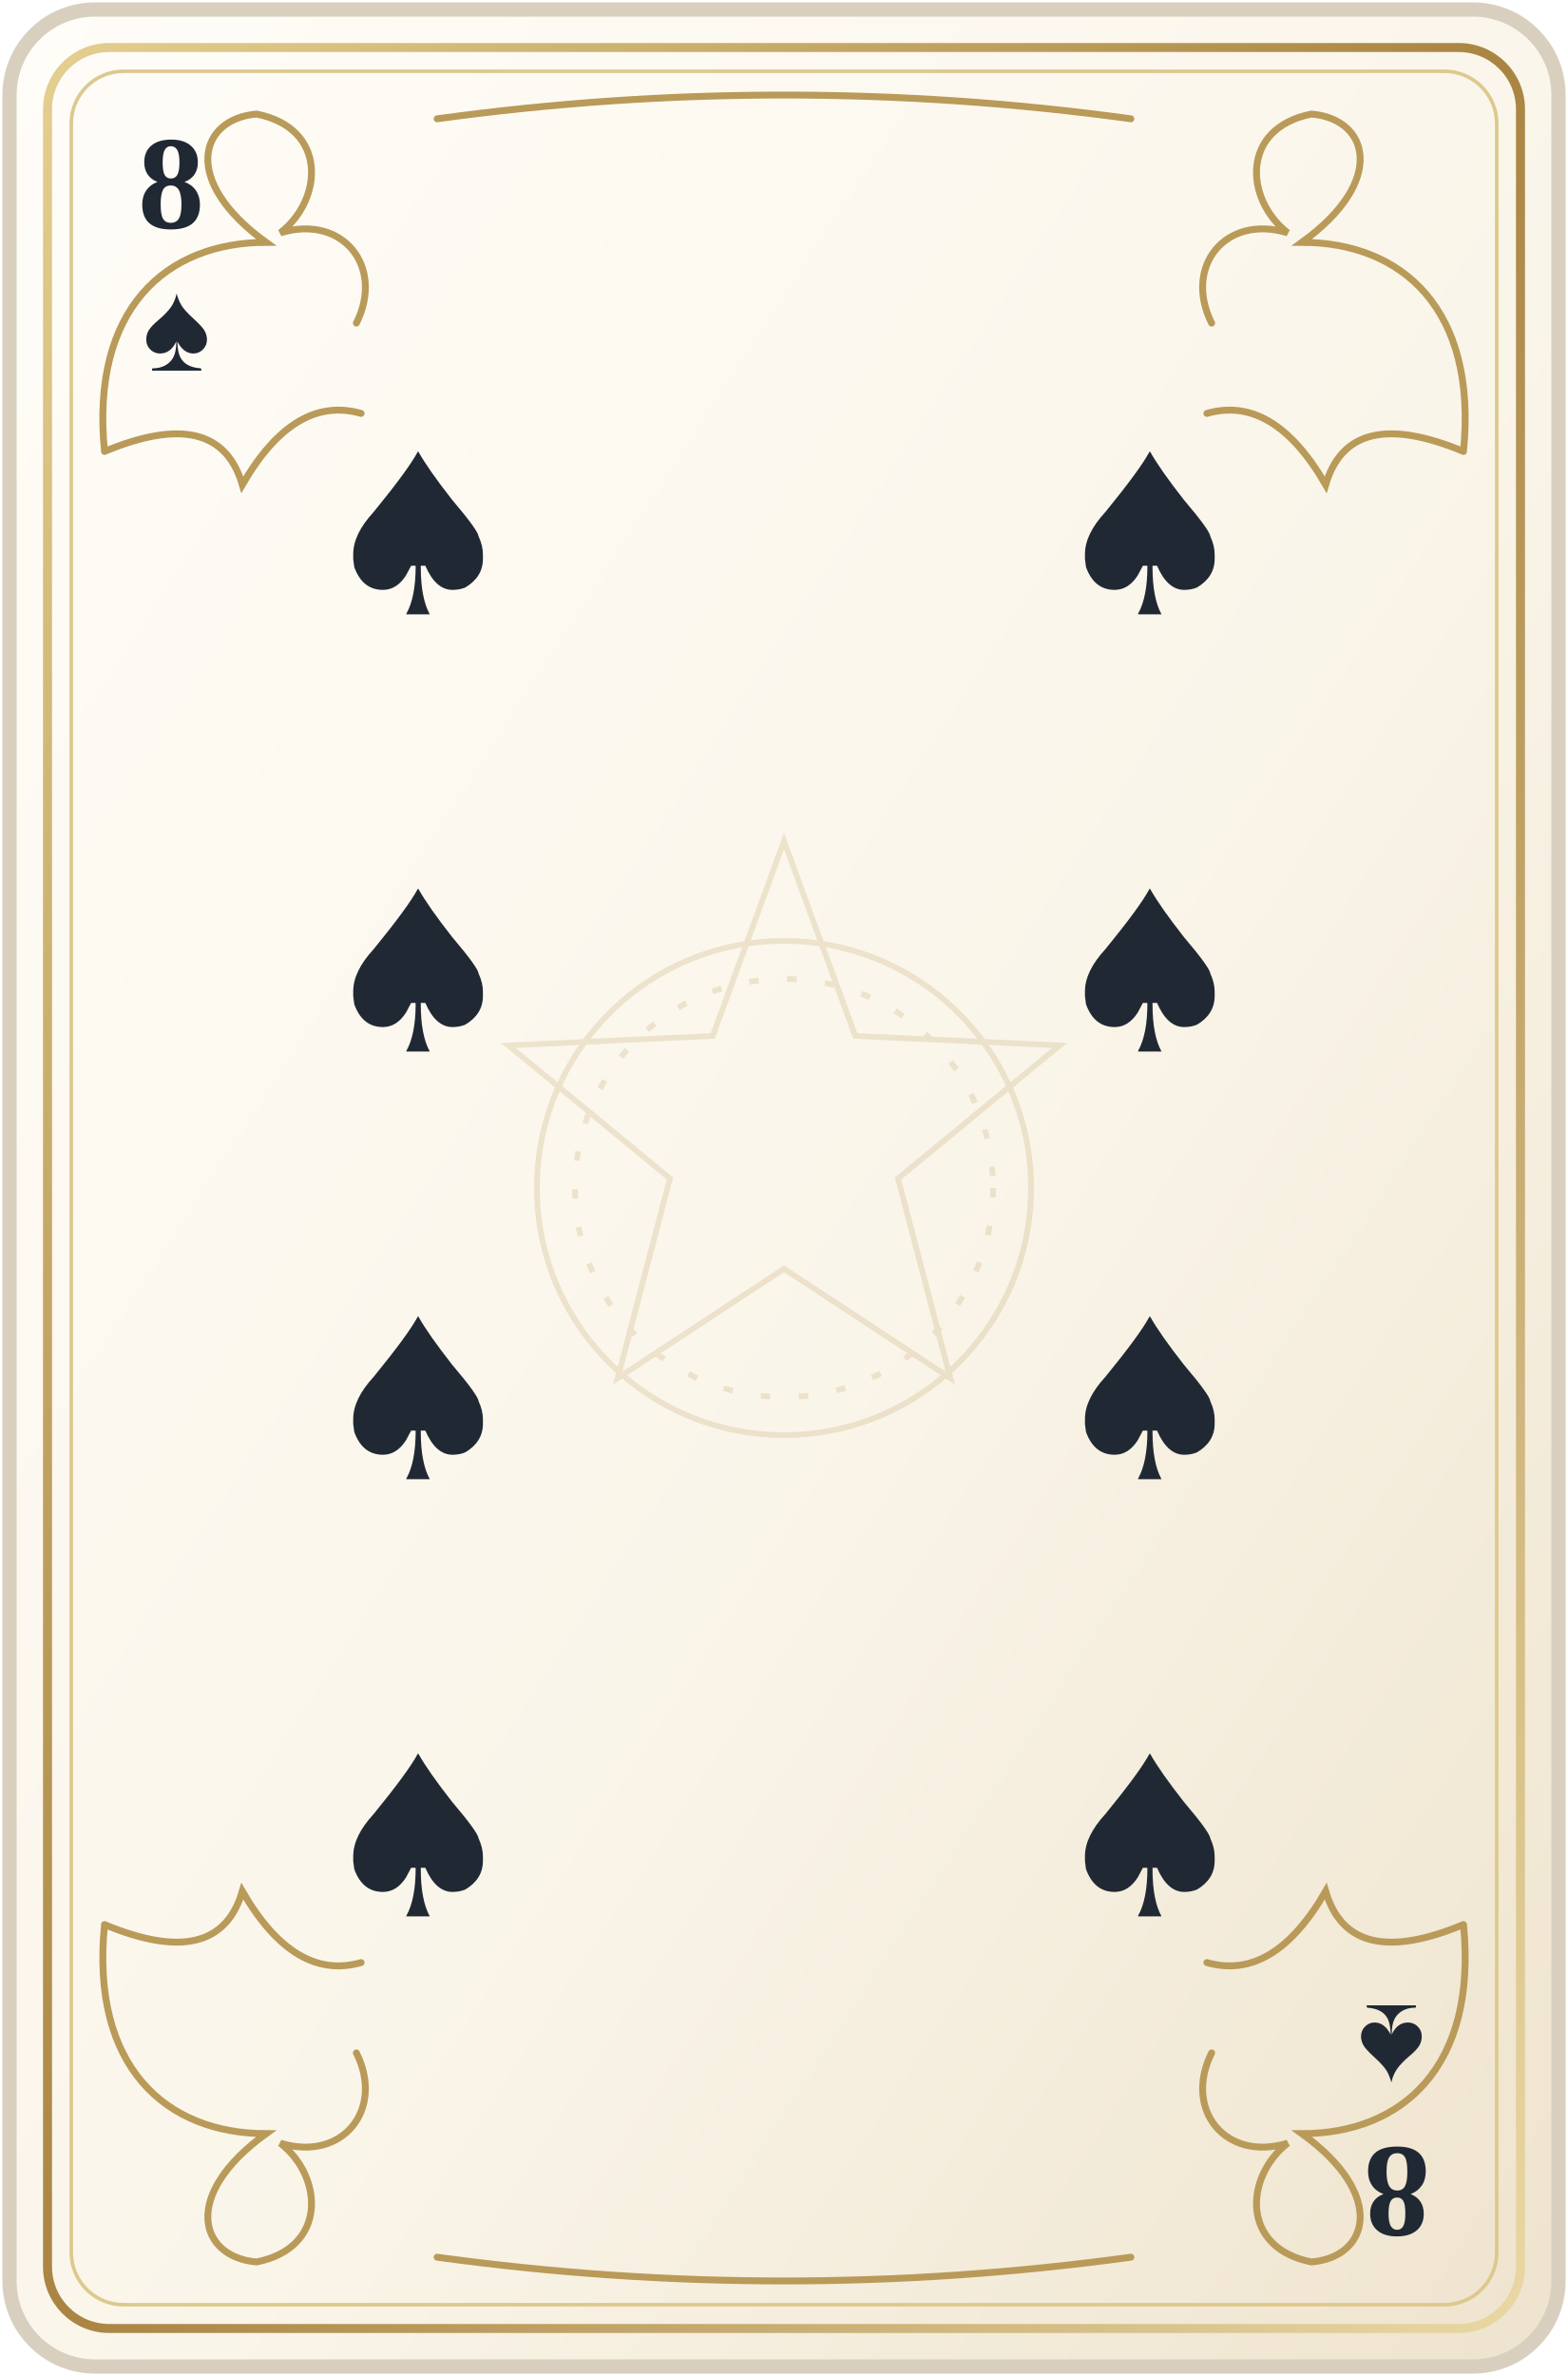
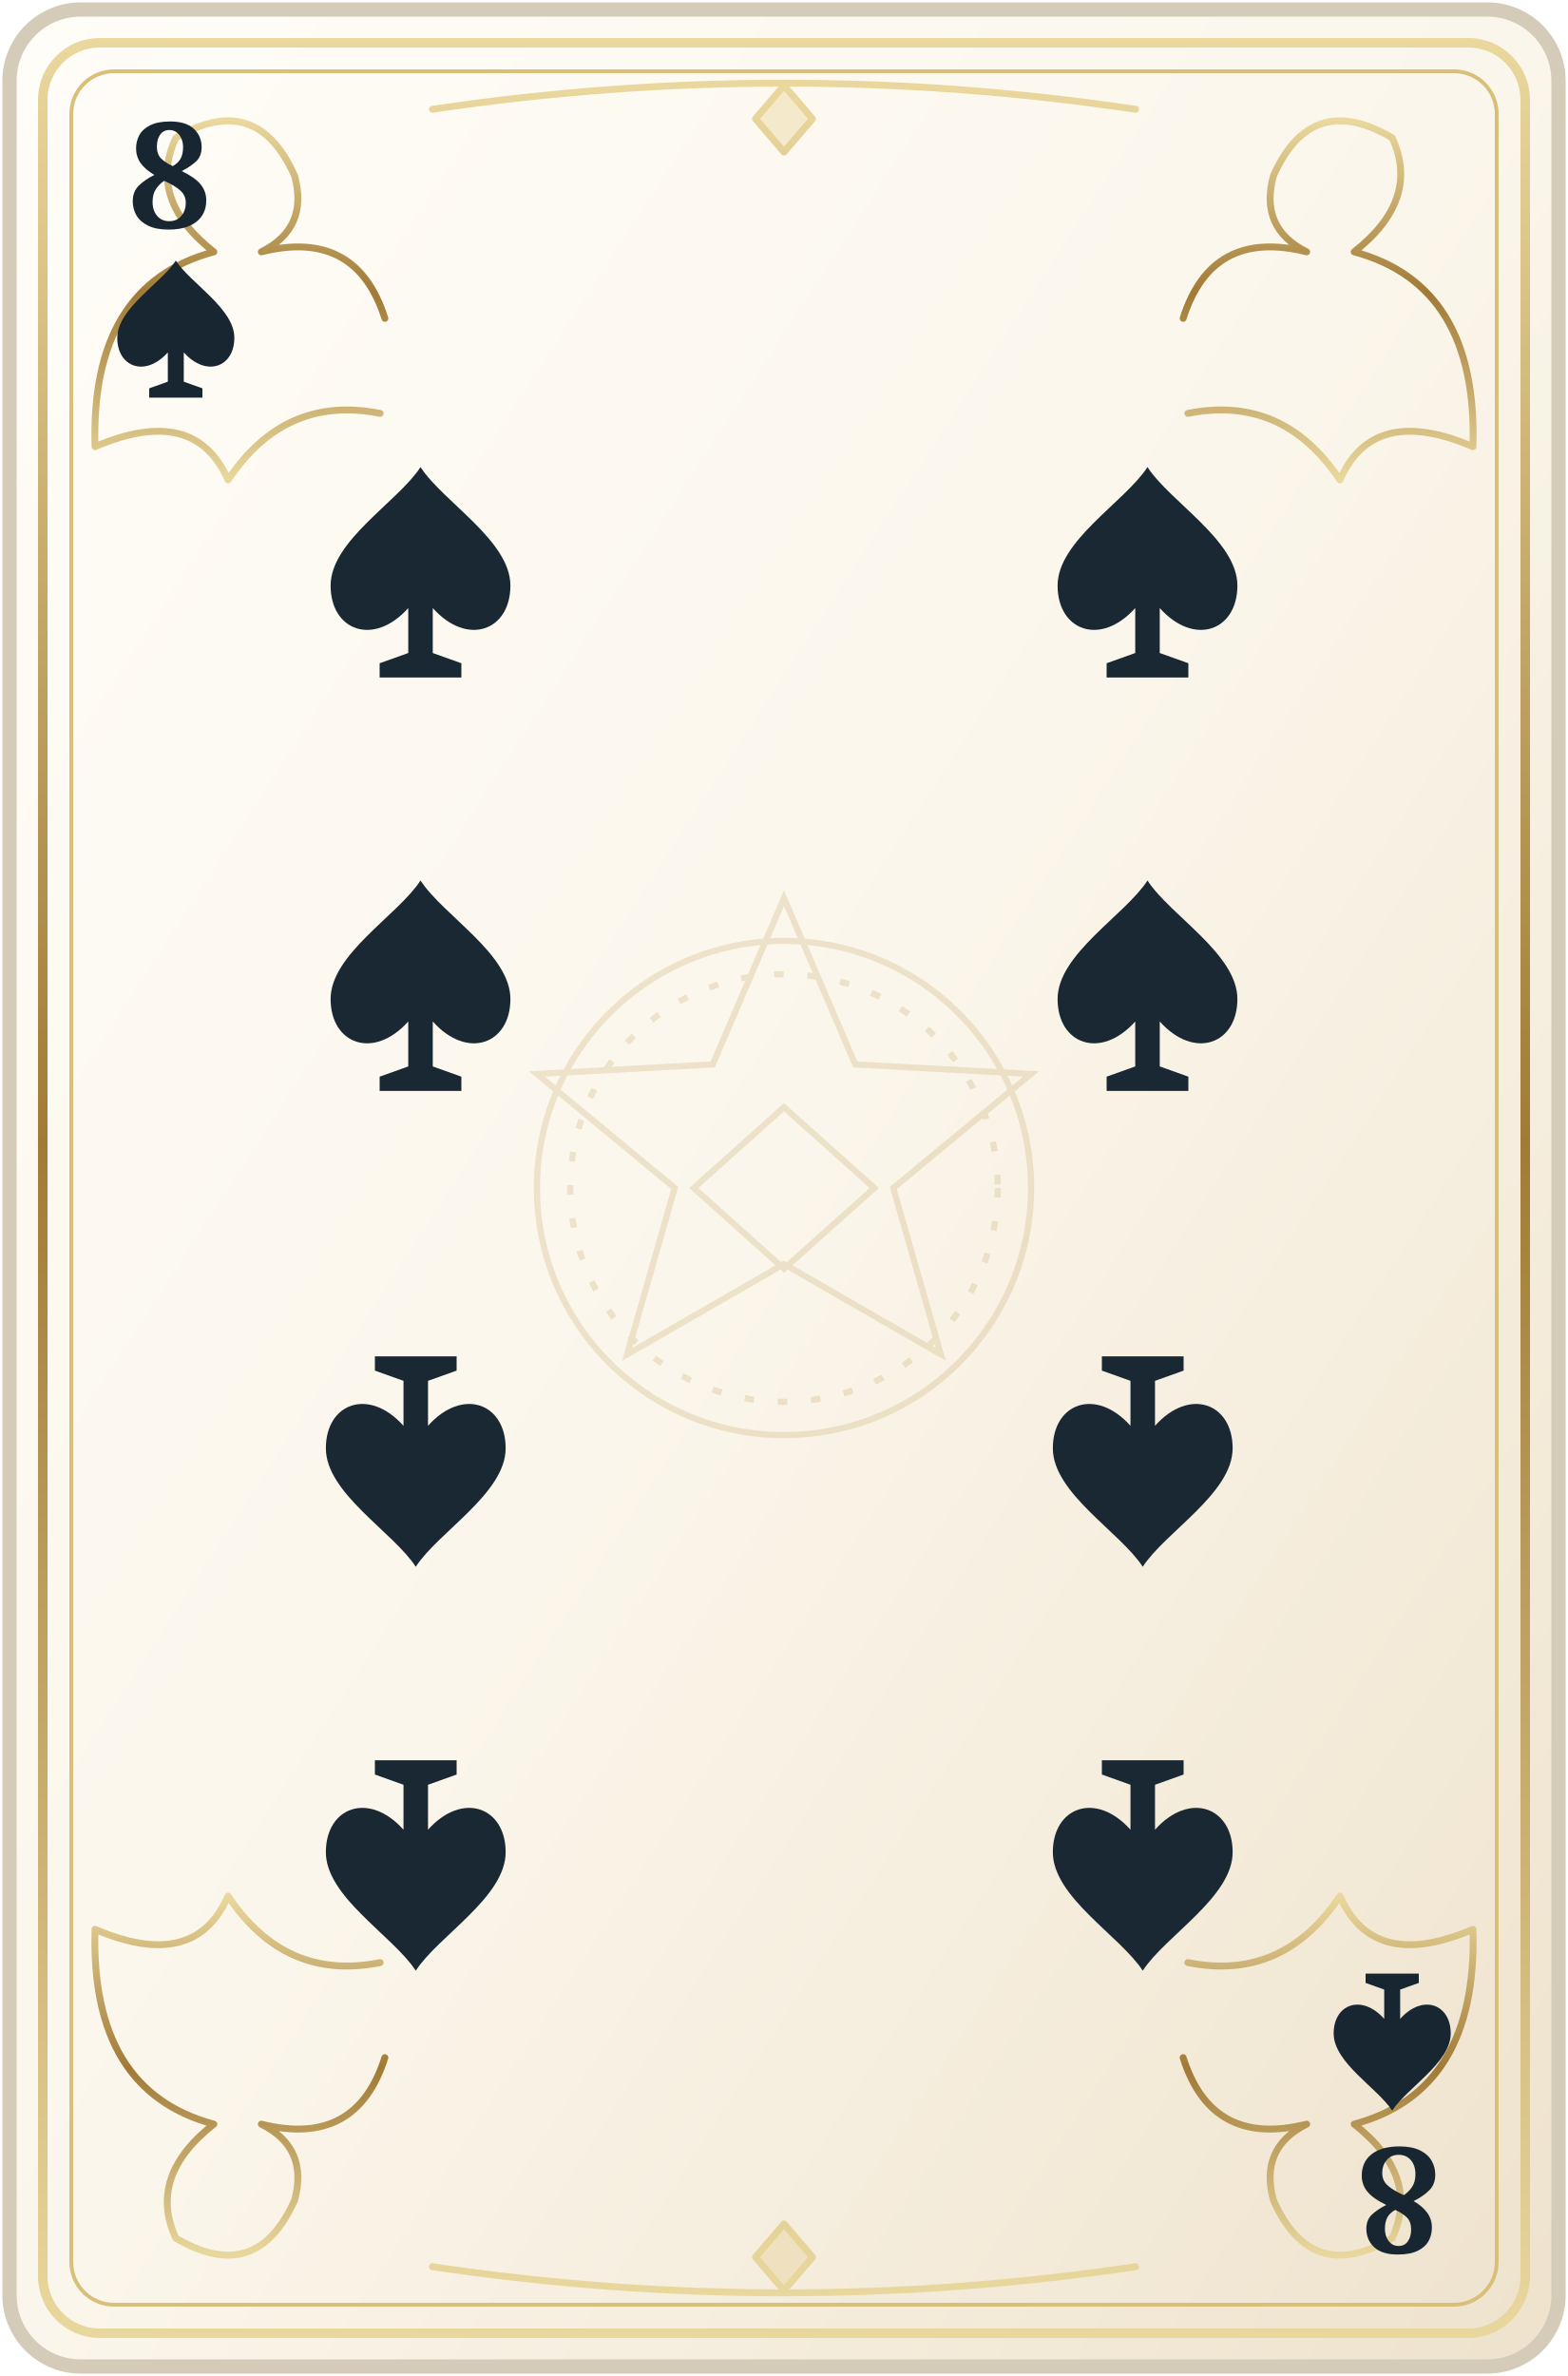
<svg xmlns="http://www.w3.org/2000/svg" width="330" height="500" viewBox="0 0 330 500">
  <defs>
    <linearGradient id="paper" x1="0" y1="0" x2="1" y2="1">
      <stop stop-color="#fffdf8" />
-       <stop offset=".56" stop-color="#faf5e9" />
-       <stop offset="1" stop-color="#eee3cd" />
+       <stop offset=".50" stop-color="#fbf6eb" />
+       <stop offset="1" stop-color="#eee2cc" />
    </linearGradient>
-     <linearGradient id="gold" x1="0" y1="0" x2="1" y2="1">
-       <stop stop-color="#e4d091" />
-       <stop offset=".5" stop-color="#a98442" />
-       <stop offset="1" stop-color="#ead9a5" />
+     <linearGradient id="goldLine" x1="0" y1="0" x2="0" y2="1">
+       <stop stop-color="#ead89e" />
+       <stop offset=".48" stop-color="#a17a36" />
+       <stop offset="1" stop-color="#e9d89e" />
+     </linearGradient>
+     <linearGradient id="costume" x1="0" y1="0" x2="1" y2="1">
+       <stop stop-color="#6788a1" />
+       <stop offset=".45" stop-color="#263d55" />
+       <stop offset="1" stop-color="#17232b" />
    </linearGradient>
  </defs>
-   <rect x="2" y="2" width="326" height="496" rx="18" fill="url(#paper)" stroke="#d8cfbe" stroke-width="3" />
-   <rect x="10" y="10" width="310" height="480" rx="13" fill="none" stroke="url(#gold)" stroke-width="1.9" />
-   <rect x="15" y="15" width="300" height="470" rx="11" fill="none" stroke="#ddc98d" stroke-width=".75" />
-   <g fill="none" stroke="#b99a59" stroke-width="1.45" stroke-linecap="round">
-     <path d="M22 95 C19 65 35 51 56 51 C38 38 42 25 54 24 C69 27 68 42 59 49 C72 45 81 56 75 68 M22 95 Q46 85 51 102 Q62 83 76 87" />
-     <path d="M308 95 C311 65 295 51 274 51 C292 38 288 25 276 24 C261 27 262 42 271 49 C258 45 249 56 255 68 M308 95 Q284 85 279 102 Q268 83 254 87" />
-     <path d="M22 405 C19 435 35 449 56 449 C38 462 42 475 54 476 C69 473 68 458 59 451 C72 455 81 444 75 432 M22 405 Q46 415 51 398 Q62 417 76 413" />
-     <path d="M308 405 C311 435 295 449 274 449 C292 462 288 475 276 476 C261 473 262 458 271 451 C258 455 249 444 255 432 M308 405 Q284 415 279 398 Q268 417 254 413" />
-     <path d="M92 25 Q165 15 238 25 M92 475 Q165 485 238 475" />
+   <rect x="2" y="2" width="326" height="496" rx="15" fill="url(#paper)" stroke="#d5cbb9" stroke-width="3" />
+   <rect x="9" y="9" width="312" height="482" rx="12" fill="none" stroke="url(#goldLine)" stroke-width="2" />
+   <rect x="15" y="15" width="300" height="470" rx="9" fill="none" stroke="#d8bf7a" stroke-width=".8" />
+   <g fill="none" stroke="url(#goldLine)" stroke-width="1.45" stroke-linecap="round" stroke-linejoin="round">
+     <path d="M20 94 Q19 60 45 53 Q31 42 37 29 Q54 19 62 37 Q65 48 55 53 Q75 48 81 67 M20 94 Q41 85 48 101 Q60 83 80 87" />
+     <path d="M310 94 Q311 60 285 53 Q299 42 293 29 Q276 19 268 37 Q265 48 275 53 Q255 48 249 67 M310 94 Q289 85 282 101 Q270 83 250 87" />
+     <path d="M20 406 Q19 440 45 447 Q31 458 37 471 Q54 481 62 463 Q65 452 55 447 Q75 452 81 433 M20 406 Q41 415 48 399 Q60 417 80 413" />
+     <path d="M310 406 Q311 440 285 447 Q299 458 293 471 Q276 481 268 463 Q265 452 275 447 Q255 452 249 433 M310 406 Q289 415 282 399 Q270 417 250 413" />
+     <path d="M91 23 Q165 12 239 23 M91 477 Q165 488 239 477" />
+     <path d="M165 18 l6 7 -6 7 -6 -7z M165 468 l6 7 -6 7 -6 -7z" fill="#e4cc87" fill-opacity=".35" />
  </g>
-   <g font-family="Georgia,'Times New Roman',serif" font-weight="700" fill="#202933">
-     <text x="29" y="48" font-size="28">8</text>
-     <text x="30" y="78" font-size="27">♠</text>
-     <g transform="translate(330 500) rotate(180)">
-       <text x="29" y="48" font-size="28">8</text>
-       <text x="30" y="78" font-size="27">♠</text>
+   <g font-family="Georgia,serif" font-weight="700" fill="#182631">
+     <text x="27" y="48" font-size="31">8</text>
+     <g transform="translate(23 54) scale(.28)" fill="#182631">
+       <path d="M50 3 C39 20 6 39 6 61 C6 83 27 91 44 72 L44 94 L30 99 L30 106 L70 106 L70 99 L56 94 L56 72 C73 91 94 83 94 61 C94 39 61 20 50 3 Z" />
    </g>
  </g>
-   <g fill="none" stroke="#b99a59" stroke-width="1.2" opacity=".22">
+   <g transform="translate(330 500) rotate(180)" font-family="Georgia,serif" font-weight="700" fill="#182631">
+     <text x="27" y="48" font-size="31">8</text>
+     <g transform="translate(23 55) scale(.28)" fill="#182631">
+       <path d="M50 3 C39 20 6 39 6 61 C6 83 27 91 44 72 L44 94 L30 99 L30 106 L70 106 L70 99 L56 94 L56 72 C73 91 94 83 94 61 C94 39 61 20 50 3 Z" />
+     </g>
+   </g>
+   <g fill="none" stroke="#b9974c" stroke-width="1.3" opacity=".22">
    <circle cx="165" cy="250" r="52" />
-     <circle cx="165" cy="250" r="44" stroke-dasharray="2 6" />
-     <path d="M165 177 L180 218 L223 220 L189 248 L200 290 L165 267 L130 290 L141 248 L107 220 L150 218 Z" />
+     <circle cx="165" cy="250" r="45" stroke-dasharray="2 5" />
+     <path d="M165 189 L180 224 L217 226 L188 250 L198 285 L165 266 L132 285 L142 250 L113 226 L150 224 Z" />
+     <path d="M146 250 l19 -17 19 17 -19 17z" />
  </g>
-   <text x="88" y="113" text-anchor="middle" dominant-baseline="central" font-family="Georgia,serif" font-size="47" fill="#202933">♠</text>
-   <text x="242" y="113" text-anchor="middle" dominant-baseline="central" font-family="Georgia,serif" font-size="47" fill="#202933">♠</text>
-   <text x="88" y="205" text-anchor="middle" dominant-baseline="central" font-family="Georgia,serif" font-size="47" fill="#202933">♠</text>
-   <text x="242" y="205" text-anchor="middle" dominant-baseline="central" font-family="Georgia,serif" font-size="47" fill="#202933">♠</text>
-   <text x="88" y="295" text-anchor="middle" dominant-baseline="central" font-family="Georgia,serif" font-size="47" fill="#202933">♠</text>
-   <text x="242" y="295" text-anchor="middle" dominant-baseline="central" font-family="Georgia,serif" font-size="47" fill="#202933">♠</text>
-   <text x="88" y="387" text-anchor="middle" dominant-baseline="central" font-family="Georgia,serif" font-size="47" fill="#202933">♠</text>
-   <text x="242" y="387" text-anchor="middle" dominant-baseline="central" font-family="Georgia,serif" font-size="47" fill="#202933">♠</text>
+   <g transform="translate(67 97) rotate(0 21 23) scale(0.43)" opacity="0.99" fill="#182631">
+     <path d="M50 3 C39 20 6 39 6 61 C6 83 27 91 44 72 L44 94 L30 99 L30 106 L70 106 L70 99 L56 94 L56 72 C73 91 94 83 94 61 C94 39 61 20 50 3 Z" />
+   </g>
+   <g transform="translate(220 97) rotate(0 21 23) scale(0.43)" opacity="0.99" fill="#182631">
+     <path d="M50 3 C39 20 6 39 6 61 C6 83 27 91 44 72 L44 94 L30 99 L30 106 L70 106 L70 99 L56 94 L56 72 C73 91 94 83 94 61 C94 39 61 20 50 3 Z" />
+   </g>
+   <g transform="translate(67 184) rotate(0 21 23) scale(0.43)" opacity="0.99" fill="#182631">
+     <path d="M50 3 C39 20 6 39 6 61 C6 83 27 91 44 72 L44 94 L30 99 L30 106 L70 106 L70 99 L56 94 L56 72 C73 91 94 83 94 61 C94 39 61 20 50 3 Z" />
+   </g>
+   <g transform="translate(220 184) rotate(0 21 23) scale(0.43)" opacity="0.99" fill="#182631">
+     <path d="M50 3 C39 20 6 39 6 61 C6 83 27 91 44 72 L44 94 L30 99 L30 106 L70 106 L70 99 L56 94 L56 72 C73 91 94 83 94 61 C94 39 61 20 50 3 Z" />
+   </g>
+   <g transform="translate(67 285) rotate(180 21 23) scale(0.43)" opacity="0.99" fill="#182631">
+     <path d="M50 3 C39 20 6 39 6 61 C6 83 27 91 44 72 L44 94 L30 99 L30 106 L70 106 L70 99 L56 94 L56 72 C73 91 94 83 94 61 C94 39 61 20 50 3 Z" />
+   </g>
+   <g transform="translate(220 285) rotate(180 21 23) scale(0.43)" opacity="0.99" fill="#182631">
+     <path d="M50 3 C39 20 6 39 6 61 C6 83 27 91 44 72 L44 94 L30 99 L30 106 L70 106 L70 99 L56 94 L56 72 C73 91 94 83 94 61 C94 39 61 20 50 3 Z" />
+   </g>
+   <g transform="translate(67 370) rotate(180 21 23) scale(0.43)" opacity="0.99" fill="#182631">
+     <path d="M50 3 C39 20 6 39 6 61 C6 83 27 91 44 72 L44 94 L30 99 L30 106 L70 106 L70 99 L56 94 L56 72 C73 91 94 83 94 61 C94 39 61 20 50 3 Z" />
+   </g>
+   <g transform="translate(220 370) rotate(180 21 23) scale(0.43)" opacity="0.99" fill="#182631">
+     <path d="M50 3 C39 20 6 39 6 61 C6 83 27 91 44 72 L44 94 L30 99 L30 106 L70 106 L70 99 L56 94 L56 72 C73 91 94 83 94 61 C94 39 61 20 50 3 Z" />
+   </g>
</svg>
